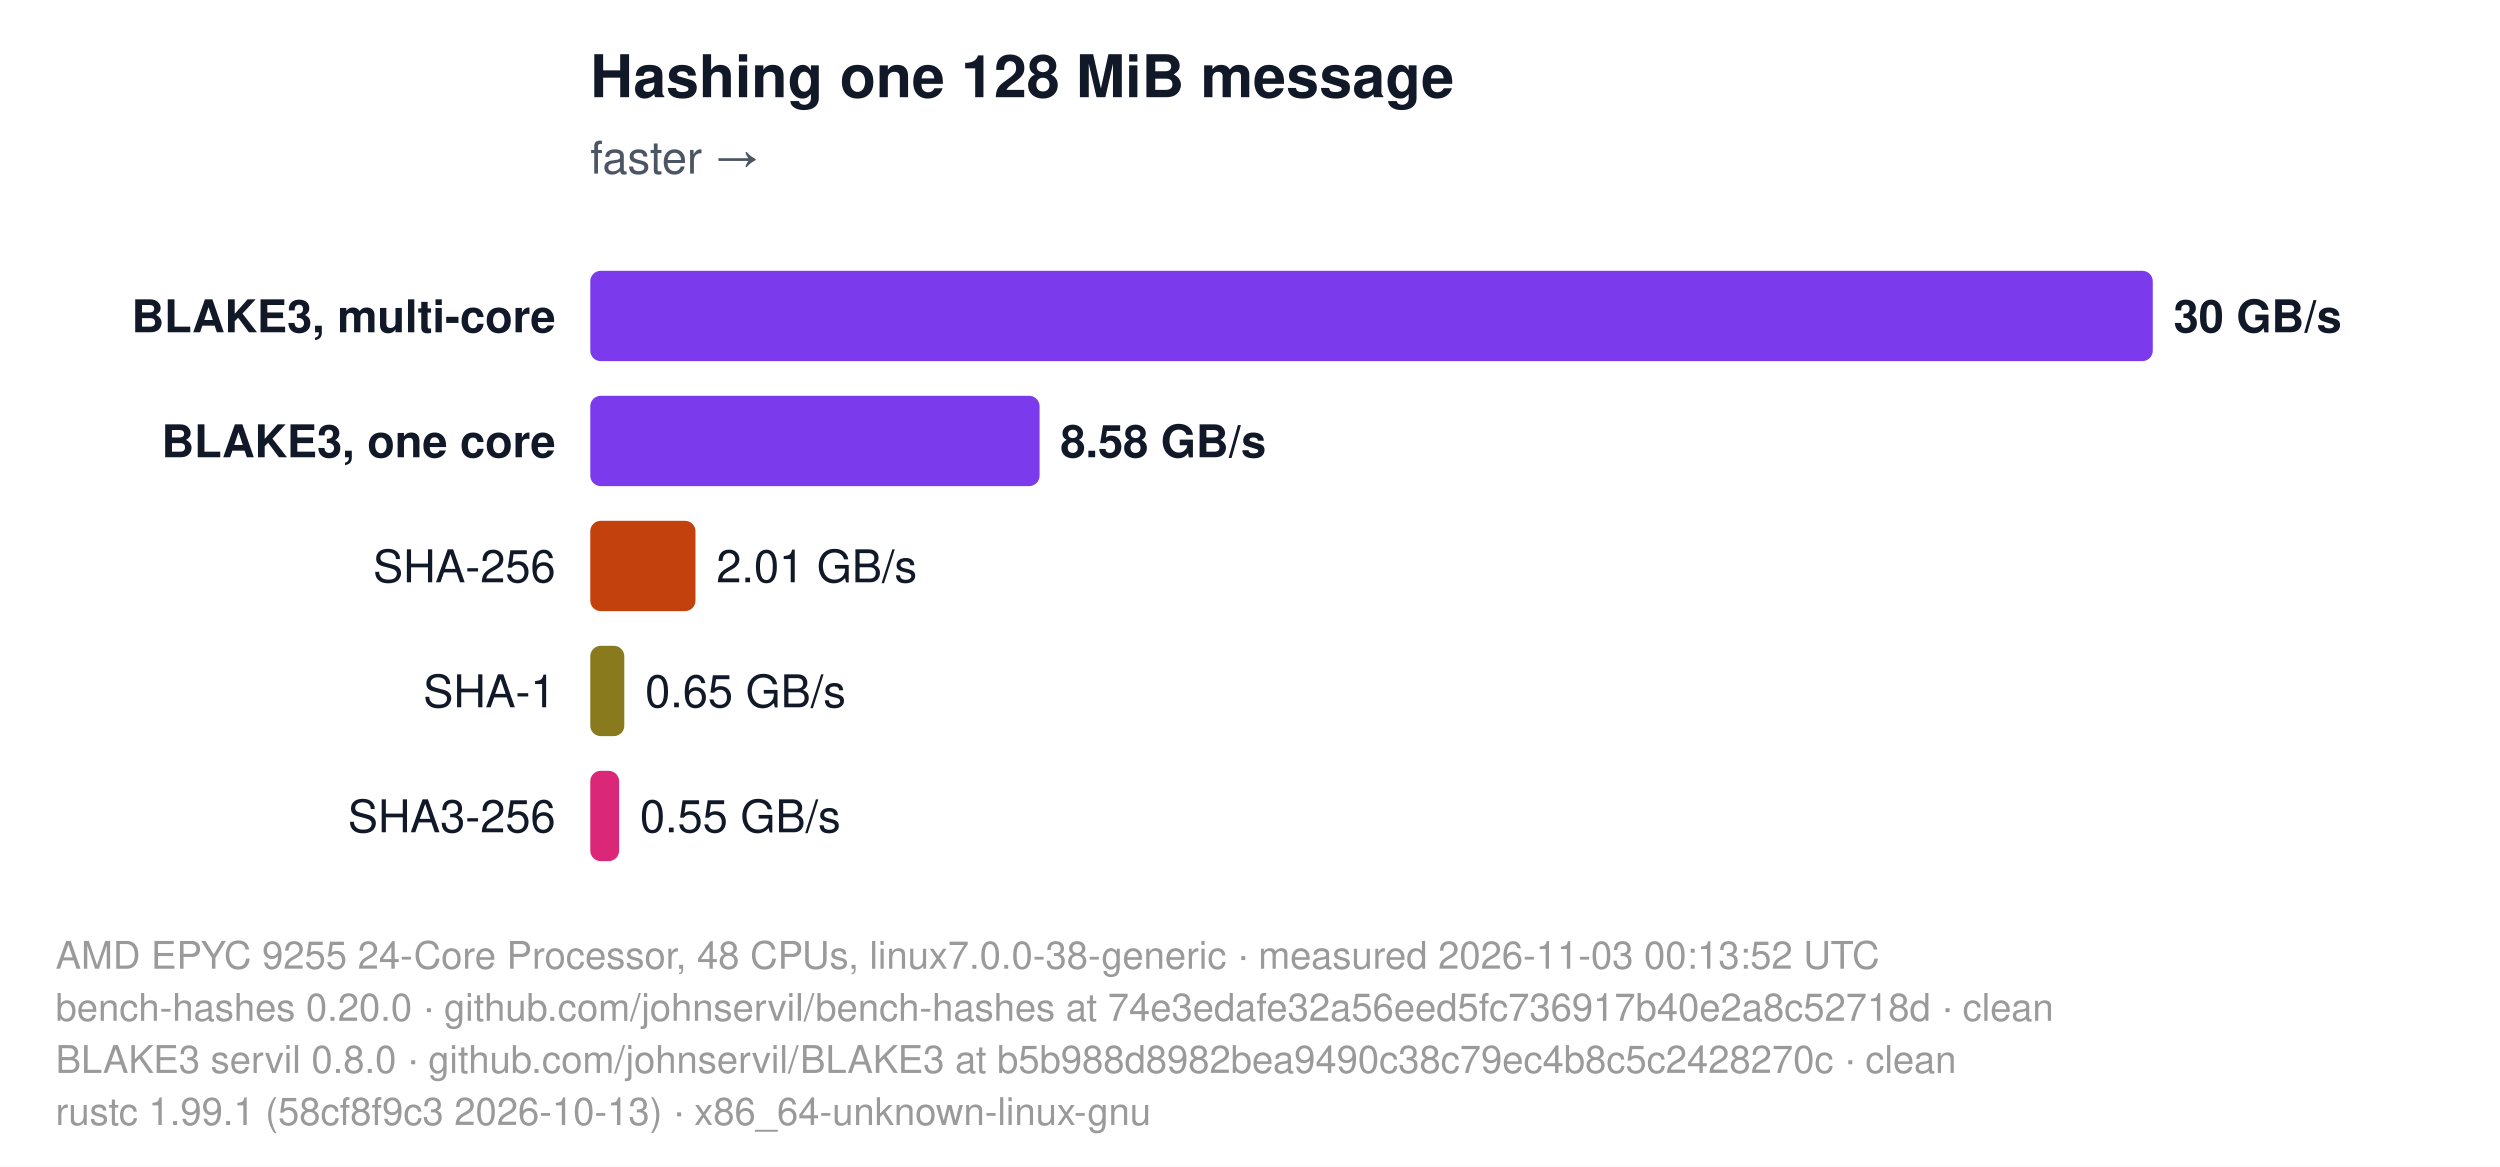
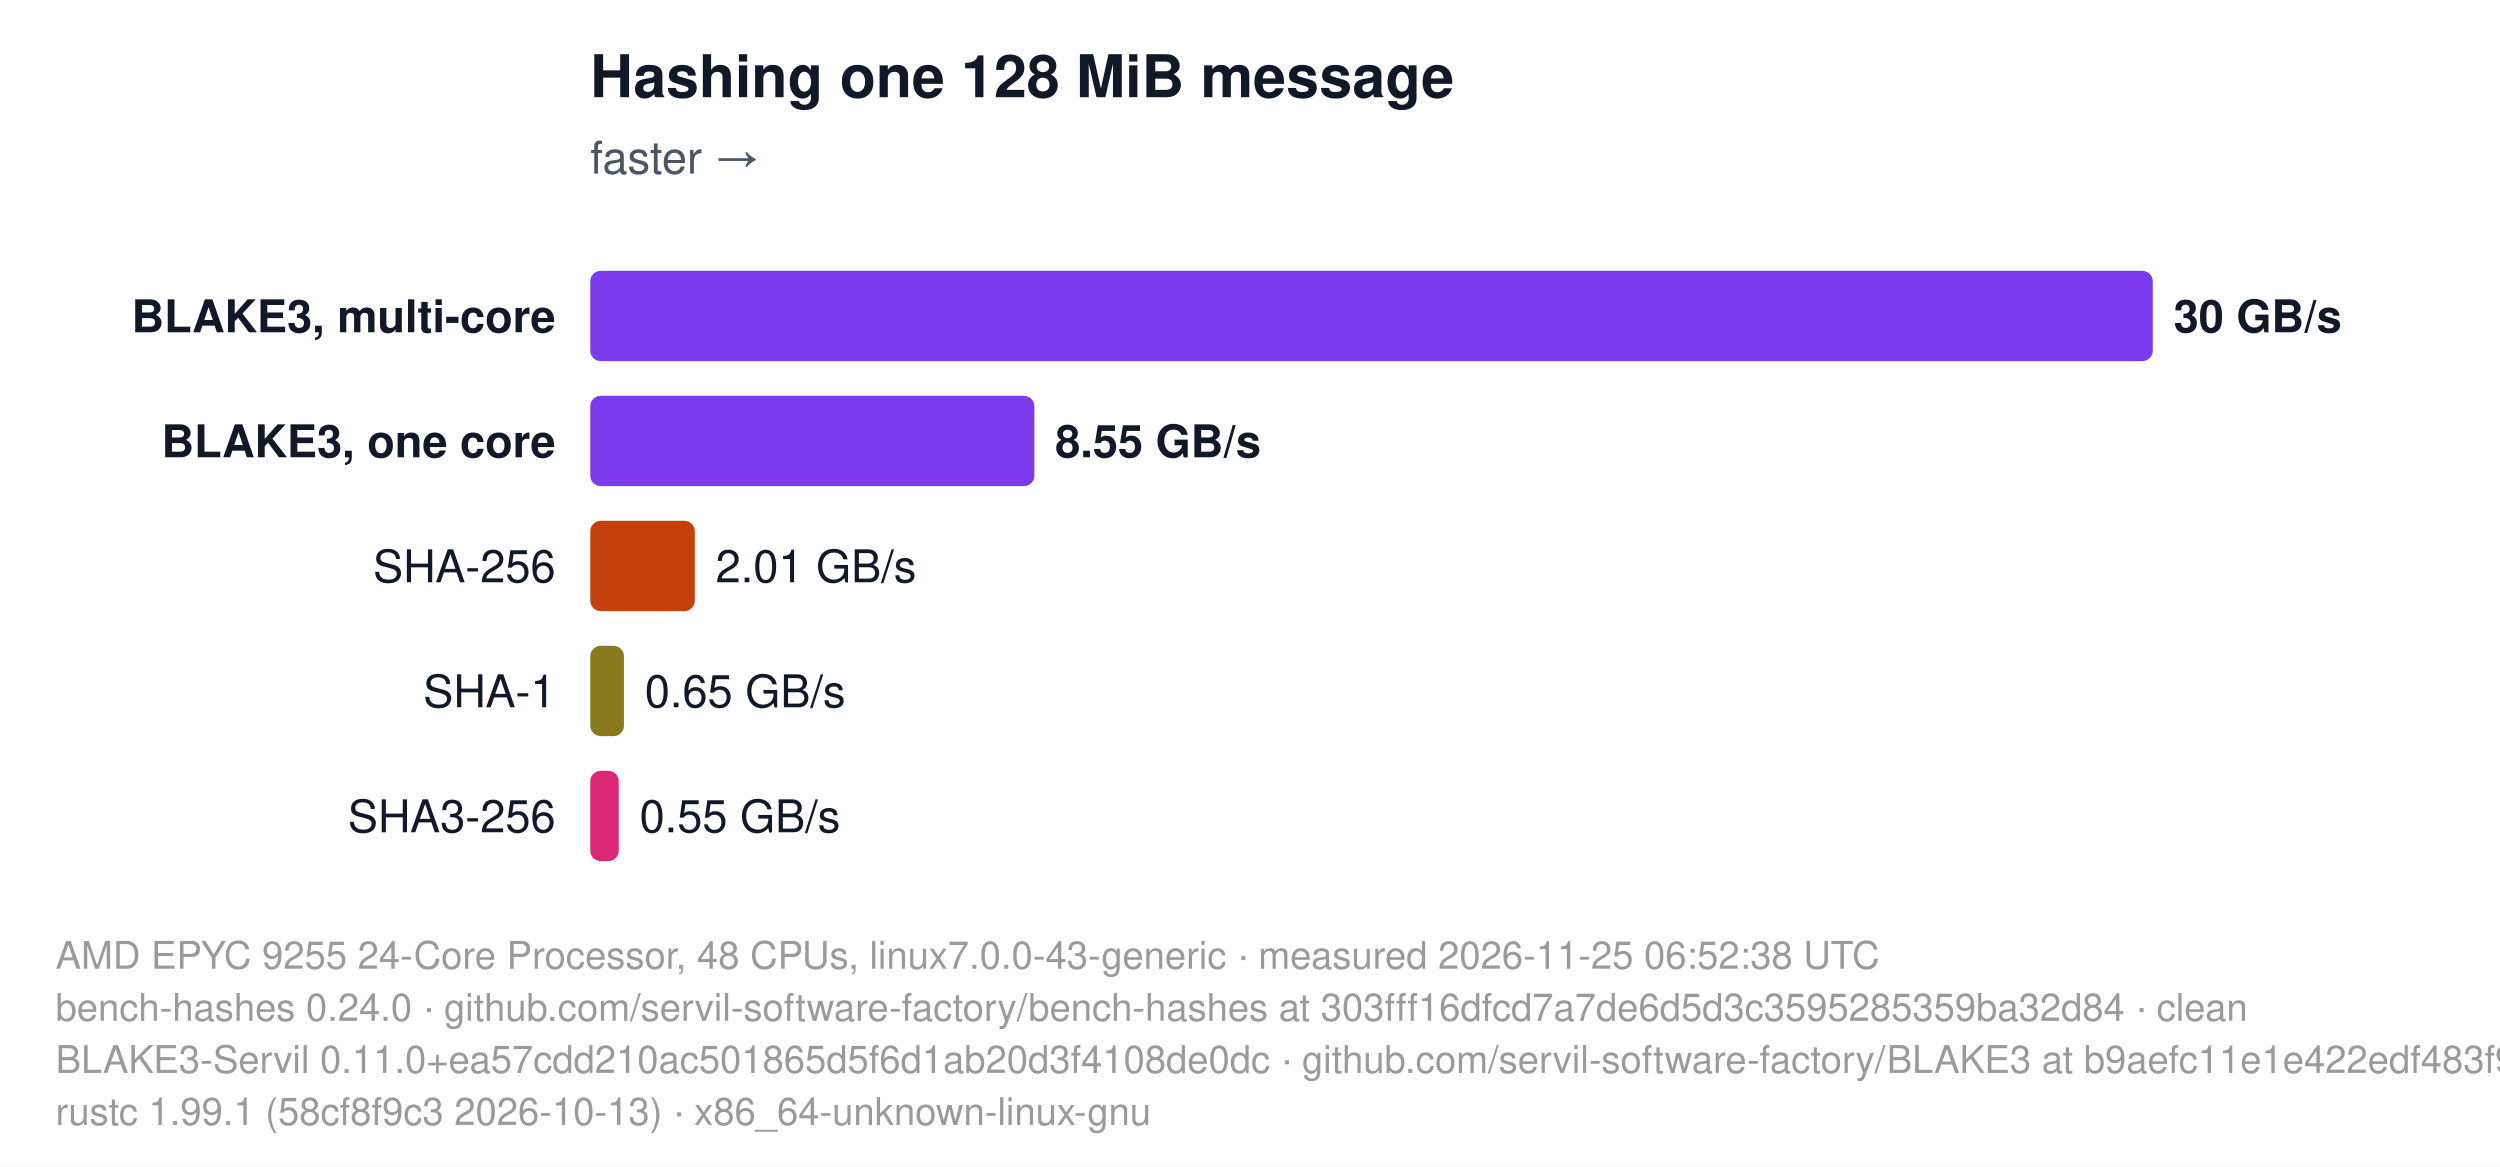
<svg xmlns="http://www.w3.org/2000/svg" width="720" height="336" viewBox="0 0 720 336" font-family="-apple-system, BlinkMacSystemFont, 'Segoe UI', Helvetica, Arial, sans-serif">
  <rect width="720" height="336" fill="#ffffff" />
  <text x="170" y="28" font-size="17" font-weight="600" fill="#111827">Hashing one 128 MiB message</text>
  <text x="170" y="50" font-size="13" fill="#4b5563">faster →</text>
  <text x="160" y="95.7" font-size="13" fill="#111827" text-anchor="end" font-weight="600">BLAKE3, multi-core</text>
  <rect x="170" y="78" width="450.0" height="26" rx="3" fill="#7c3aed" />
  <text x="626.0" y="95.7" font-size="13" fill="#111827" font-weight="600">30 GB/s</text>
  <text x="160" y="131.7" font-size="13" fill="#111827" text-anchor="end" font-weight="600">BLAKE3, one core</text>
-   <rect x="170" y="114" width="129.4" height="26" rx="3" fill="#7c3aed" />
-   <text x="305.4" y="131.7" font-size="13" fill="#111827" font-weight="600">8.58 GB/s</text>
+   <rect x="170" y="114" width="127.9" height="26" rx="3" fill="#7c3aed" />
+   <text x="303.9" y="131.7" font-size="13" fill="#111827" font-weight="600">8.55 GB/s</text>
  <text x="160" y="167.7" font-size="13" fill="#111827" text-anchor="end">SHA-256</text>
-   <rect x="170" y="150" width="30.3" height="26" rx="3" fill="#c2410c" />
-   <text x="206.3" y="167.7" font-size="13" fill="#111827">2.01 GB/s</text>
+   <rect x="170" y="150" width="30.1" height="26" rx="3" fill="#c2410c" />
+   <text x="206.1" y="167.7" font-size="13" fill="#111827">2.01 GB/s</text>
  <text x="160" y="203.7" font-size="13" fill="#111827" text-anchor="end">SHA-1</text>
-   <rect x="170" y="186" width="9.8" height="26" rx="3" fill="#8a7a1e" />
-   <text x="185.8" y="203.7" font-size="13" fill="#111827">0.65 GB/s</text>
+   <rect x="170" y="186" width="9.7" height="26" rx="3" fill="#8a7a1e" />
+   <text x="185.7" y="203.7" font-size="13" fill="#111827">0.65 GB/s</text>
  <text x="160" y="239.7" font-size="13" fill="#111827" text-anchor="end">SHA3-256</text>
-   <rect x="170" y="222" width="8.3" height="26" rx="3" fill="#db2777" />
-   <text x="184.3" y="239.7" font-size="13" fill="#111827">0.55 GB/s</text>
-   <text x="16" y="279.0" font-size="11" fill="#9a9a9a">AMD EPYC 9255 24-Core Processor, 48 CPUs, linux7.0.0-38-generic · measured 2026-11-03 00:13:52 UTC</text>
-   <text x="16" y="294.0" font-size="11" fill="#9a9a9a">bench-hashes 0.20.0 · github.com/johnservil/bench-hashes at 74e3edafe32a56eed5fc736917b40e2a8c52718d · clean</text>
-   <text x="16" y="309.0" font-size="11" fill="#9a9a9a">BLAKE3 servil 0.8.0 · github.com/johnservil/BLAKE3 at b5b988d8982bea9490c38c79ec4b8c5c2428270c · clean</text>
+   <rect x="170" y="222" width="8.2" height="26" rx="3" fill="#db2777" />
+   <text x="184.2" y="239.7" font-size="13" fill="#111827">0.55 GB/s</text>
+   <text x="16" y="279.0" font-size="11" fill="#9a9a9a">AMD EPYC 9255 24-Core Processor, 48 CPUs, linux7.0.0-43-generic · measured 2026-11-25 06:52:38 UTC</text>
+   <text x="16" y="294.0" font-size="11" fill="#9a9a9a">bench-hashes 0.24.0 · github.com/servil-software-factory/bench-hashes at 303fff16dfcd7a7de6d5d3c3595285359ba32d84 · clean</text>
+   <text x="16" y="309.0" font-size="11" fill="#9a9a9a">BLAKE3-Servil 0.11.0+ea57cdd210ac501865d5f6d1ab20d3f4108de0dc · github.com/servil-software-factory/BLAKE3 at b9aefc11e1e422edf483f9b68cec57aaf04de560 · clean</text>
  <text x="16" y="324.0" font-size="11" fill="#9a9a9a">rustc 1.99.1 (58cf8f9c3 2026-10-13) · x86_64-unknown-linux-gnu</text>
</svg>
